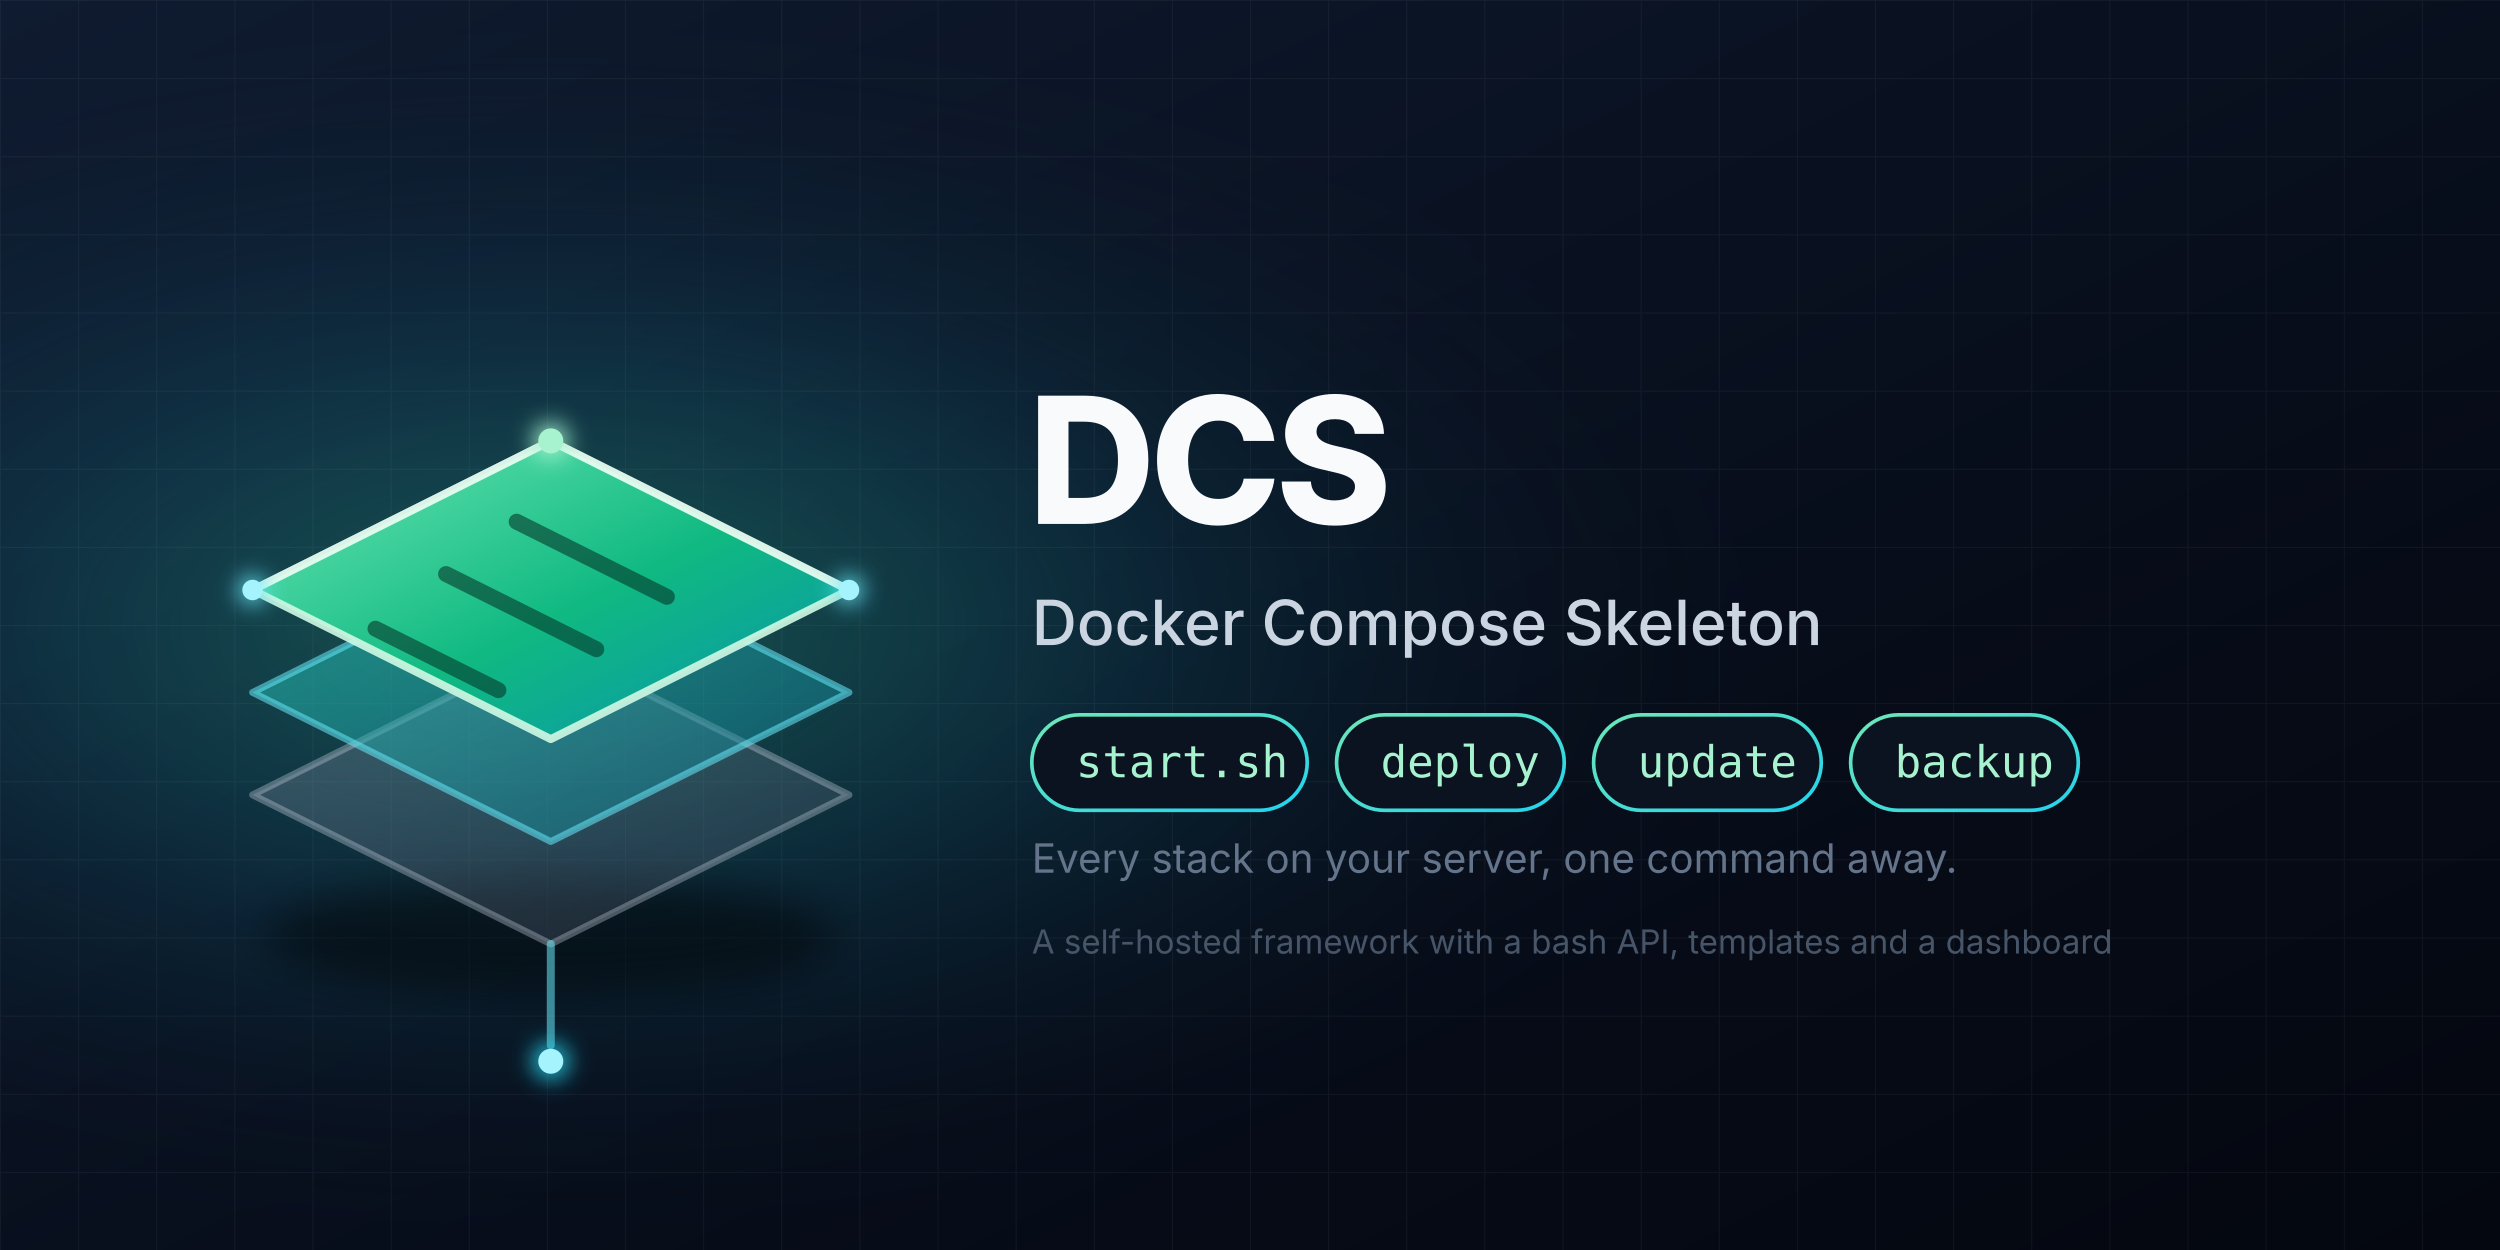
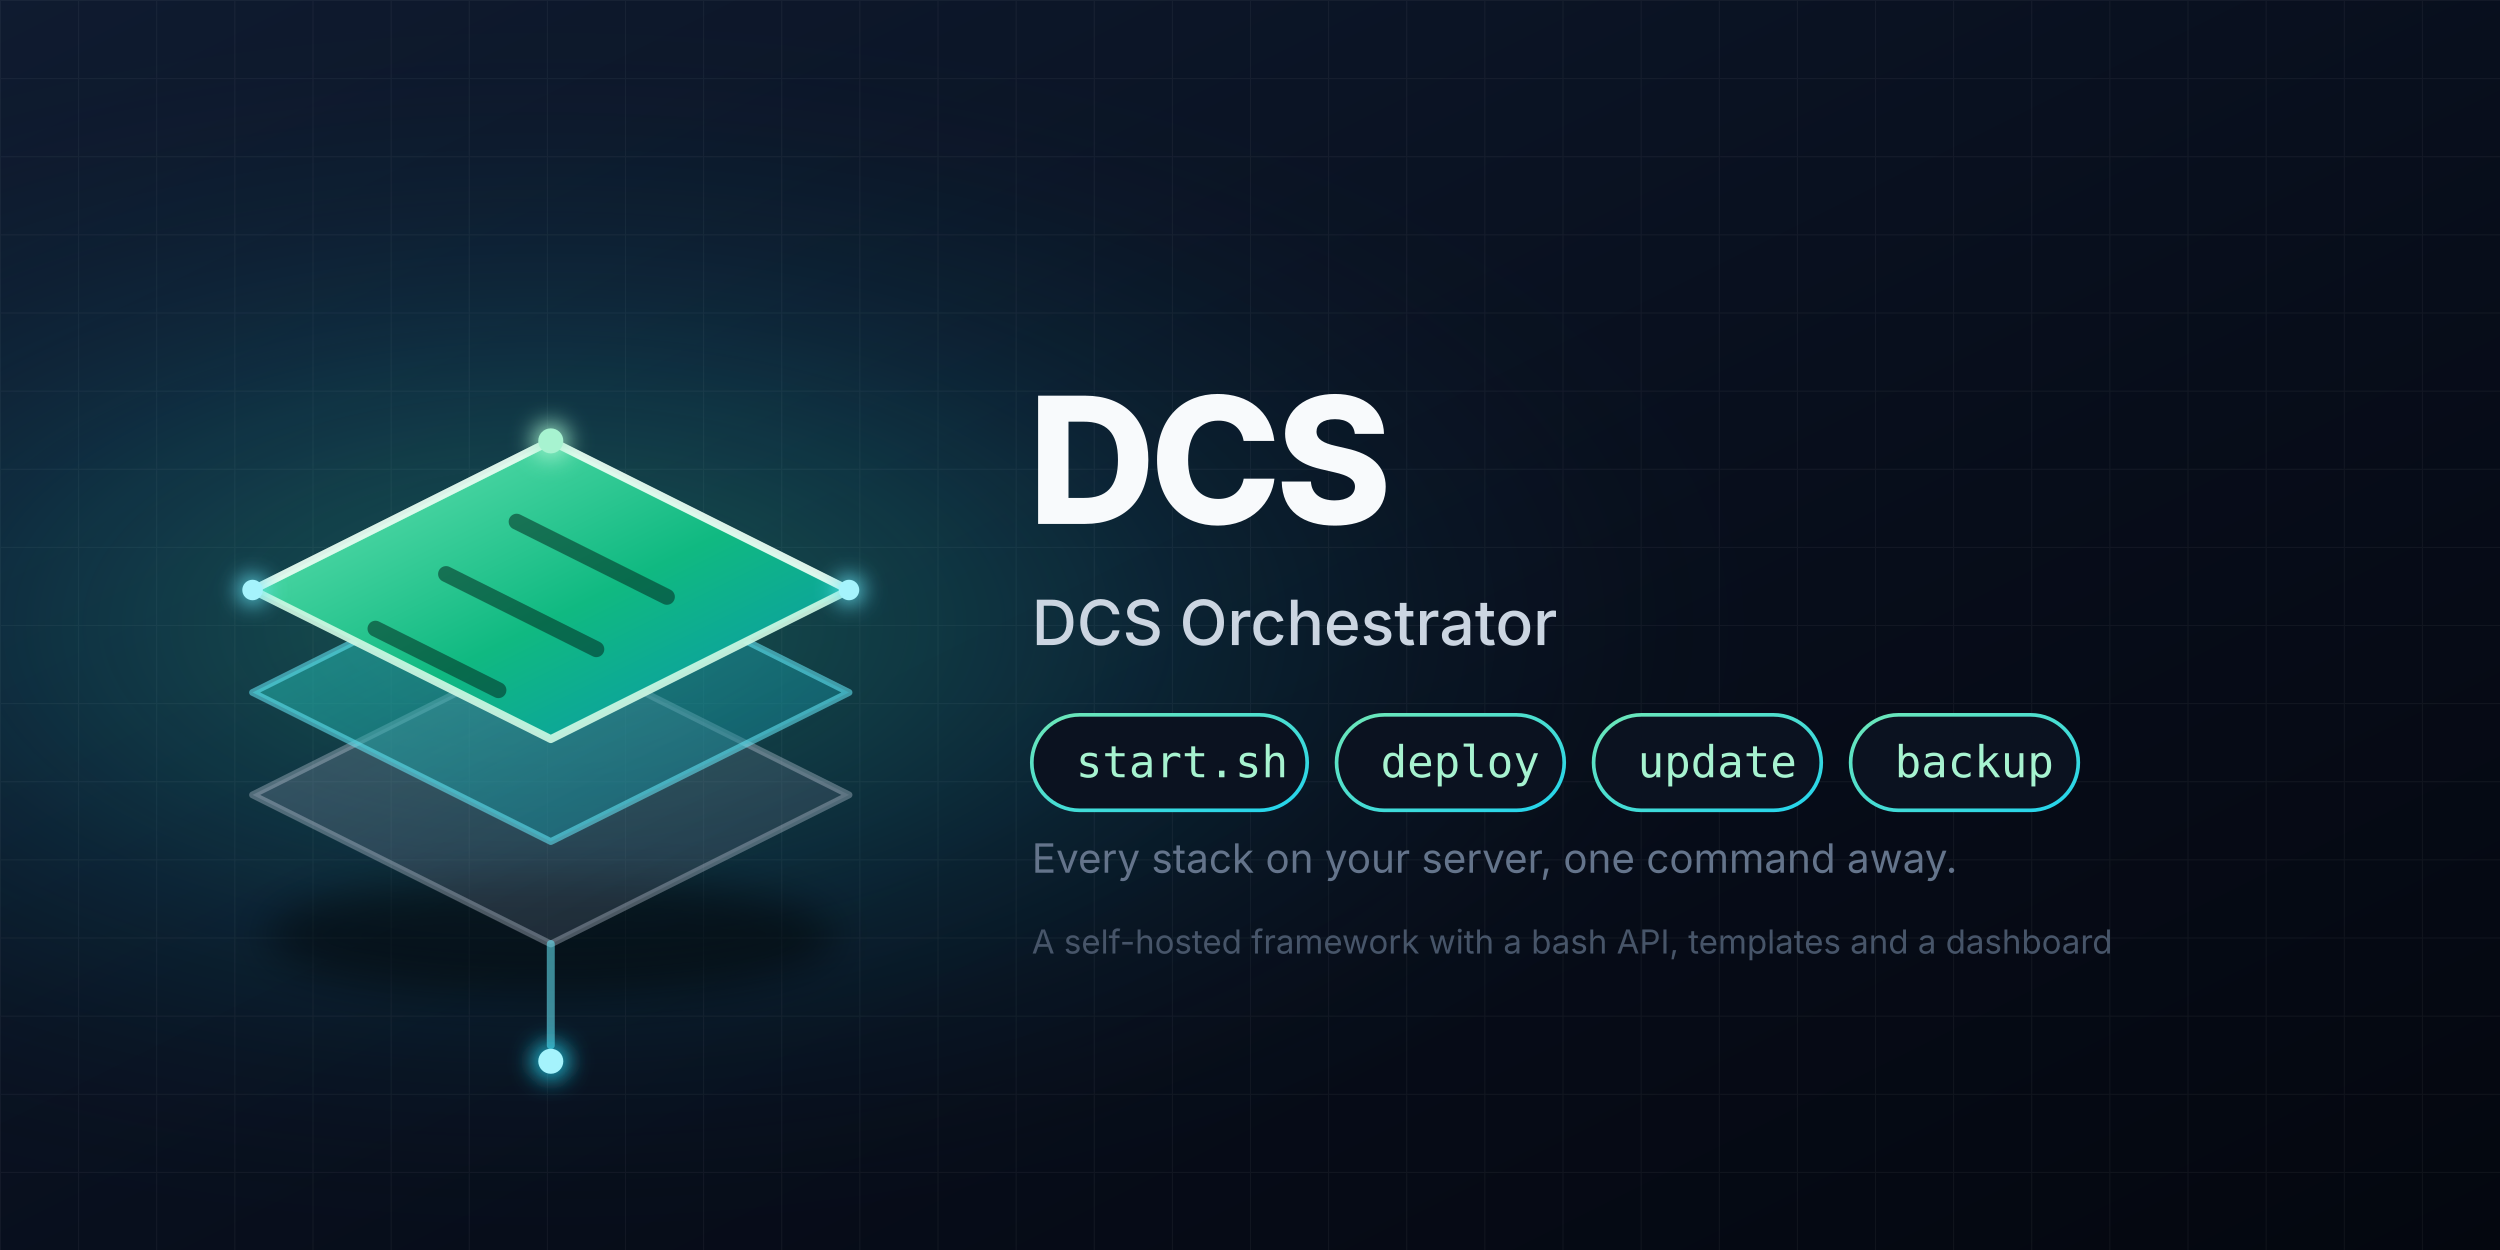
<svg xmlns="http://www.w3.org/2000/svg" viewBox="0 0 1280 640" width="1280" height="640">
  <defs>
    <linearGradient id="bg" x1="0" y1="0" x2="1" y2="1">
      <stop offset="0" stop-color="#101a2e" />
      <stop offset="1" stop-color="#050a14" />
    </linearGradient>
    <radialGradient id="glow" cx="0.32" cy="0.22" r="0.75">
      <stop offset="0" stop-color="#34d399" stop-opacity="0.32" />
      <stop offset="0.45" stop-color="#22d3ee" stop-opacity="0.10" />
      <stop offset="1" stop-color="#0b1220" stop-opacity="0" />
    </radialGradient>
    <linearGradient id="topFace" x1="0" y1="0" x2="1" y2="1">
      <stop offset="0" stop-color="#6ee7b7" />
      <stop offset="0.55" stop-color="#10b981" />
      <stop offset="1" stop-color="#0891b2" />
    </linearGradient>
    <linearGradient id="midFace" x1="0" y1="0" x2="1" y2="1">
      <stop offset="0" stop-color="#2dd4bf" stop-opacity="0.55" />
      <stop offset="1" stop-color="#0e7490" stop-opacity="0.45" />
    </linearGradient>
    <linearGradient id="lowFace" x1="0" y1="0" x2="1" y2="1">
      <stop offset="0" stop-color="#94a3b8" stop-opacity="0.32" />
      <stop offset="1" stop-color="#475569" stop-opacity="0.28" />
    </linearGradient>
    <linearGradient id="edgeLight" x1="0" y1="0" x2="0" y2="1">
      <stop offset="0" stop-color="#ffffff" stop-opacity="0.35" />
      <stop offset="1" stop-color="#ffffff" stop-opacity="0" />
    </linearGradient>
    <linearGradient id="accent" x1="0" y1="0" x2="1" y2="1">
      <stop offset="0" stop-color="#6ee7b7" />
      <stop offset="1" stop-color="#22d3ee" />
    </linearGradient>
    <linearGradient id="amber" x1="0" y1="0" x2="1" y2="1">
      <stop offset="0" stop-color="#fcd34d" />
      <stop offset="1" stop-color="#f59e0b" />
    </linearGradient>
    <linearGradient id="violet" x1="0" y1="0" x2="1" y2="1">
      <stop offset="0" stop-color="#c4b5fd" />
      <stop offset="1" stop-color="#7c3aed" />
    </linearGradient>
    <filter id="soft" x="-30%" y="-30%" width="160%" height="160%">
      <feGaussianBlur stdDeviation="18" />
    </filter>
    <filter id="dotGlow" x="-200%" y="-200%" width="500%" height="500%">
      <feGaussianBlur stdDeviation="10" />
    </filter>
    <filter id="badgeShadow" x="-30%" y="-30%" width="160%" height="160%">
      <feGaussianBlur stdDeviation="14" />
    </filter>
  </defs>
  <linearGradient id="bannerBg" x1="0" y1="0" x2="1" y2="1">
    <stop offset="0" stop-color="#0f1b30" />
    <stop offset="0.6" stop-color="#070d1a" />
    <stop offset="1" stop-color="#04070f" />
  </linearGradient>
  <radialGradient id="bannerGlow" cx="0.22" cy="0.5" r="0.5">
    <stop offset="0" stop-color="#34d399" stop-opacity="0.35" />
    <stop offset="0.5" stop-color="#22d3ee" stop-opacity="0.10" />
    <stop offset="1" stop-color="#0b1220" stop-opacity="0" />
  </radialGradient>
  <pattern id="grid" width="40" height="40" patternUnits="userSpaceOnUse">
    <path d="M40 0 H0 V40" fill="none" stroke="#ffffff" stroke-opacity="0.045" stroke-width="1" />
  </pattern>
  <rect width="1280" height="640" fill="url(#bannerBg)" />
  <rect width="1280" height="640" fill="url(#grid)" />
  <rect width="1280" height="640" fill="url(#bannerGlow)" />
  <g transform="translate(0 84) scale(0.94)">
    <g transform="translate(300 232) scale(0.62)">
      <ellipse cx="0" cy="304" rx="250" ry="52" fill="#000000" fill-opacity="0.45" filter="url(#soft)" />
      <g transform="translate(0 180)">
        <path d="M-262 0 L0 -131 L262 0 L0 131 Z" fill="url(#lowFace)" stroke="#cbd5e1" stroke-opacity="0.35" stroke-width="6" stroke-linejoin="round" />
      </g>
      <g transform="translate(0 90)">
        <path d="M-262 0 L0 -131 L262 0 L0 131 Z" fill="url(#midFace)" stroke="#67e8f9" stroke-opacity="0.55" stroke-width="6" stroke-linejoin="round" />
      </g>
      <g transform="translate(0 0)">
        <path d="M-262 0 L0 -131 L262 0 L0 131 Z" fill="url(#topFace)" stroke="#d1fae5" stroke-opacity="0.9" stroke-width="7" stroke-linejoin="round" />
        <path d="M-262 0 L0 -131 L262 0" fill="none" stroke="#ffffff" stroke-opacity="0.45" stroke-width="7" stroke-linecap="round" stroke-linejoin="round" />
        <g stroke="#022c22" stroke-opacity="0.55" stroke-width="14" stroke-linecap="round">
          <line x1="-92" y1="-14" x2="40" y2="52" />
          <line x1="-30" y1="-60" x2="102" y2="6" />
          <line x1="-154" y1="34" x2="-46" y2="88" />
        </g>
      </g>
      <circle cx="0" cy="-131" r="16" fill="#a7f3d0" filter="url(#dotGlow)" fill-opacity="0.9" />
      <circle cx="0" cy="-131" r="11" fill="#a7f3d0" />
      <circle cx="-262" cy="0" r="12" fill="#67e8f9" filter="url(#dotGlow)" />
      <circle cx="-262" cy="0" r="9" fill="#a5f3fc" />
      <circle cx="262" cy="0" r="12" fill="#67e8f9" filter="url(#dotGlow)" />
      <circle cx="262" cy="0" r="9" fill="#a5f3fc" />
      <line x1="0" y1="311" x2="0" y2="400" stroke="#67e8f9" stroke-opacity="0.55" stroke-width="7" stroke-linecap="round" />
      <circle cx="0" cy="414" r="16" fill="#22d3ee" filter="url(#dotGlow)" fill-opacity="0.9" />
      <circle cx="0" cy="414" r="11" fill="#a5f3fc" />
    </g>
    <g transform="translate(210 148)" />
    <g font-family="Inter, 'Segoe UI', Roboto, Helvetica, Arial, sans-serif" fill="#f8fafc">
      <text x="560" y="196" font-size="96" font-weight="800" letter-spacing="-3">DCS</text>
-       <text x="562" y="262" font-size="34" font-weight="500" fill="#cbd5e1">Docker Compose Skeleton</text>
+       <text x="562" y="262" font-size="34" font-weight="500" fill="#cbd5e1">DCS Orchestrator</text>
    </g>
    <g transform="translate(562 300)" font-family="'JetBrains Mono', 'Fira Mono', Menlo, Consolas, monospace" font-size="24">
      <rect x="0" y="0" width="150" height="52" rx="26" fill="#0b1220" stroke="url(#accent)" stroke-width="2" />
      <text x="24" y="34" fill="#a7f3d0">start.sh</text>
      <rect x="166" y="0" width="124" height="52" rx="26" fill="#0b1220" stroke="url(#accent)" stroke-width="2" />
      <text x="190" y="34" fill="#a7f3d0">deploy</text>
      <rect x="306" y="0" width="124" height="52" rx="26" fill="#0b1220" stroke="url(#accent)" stroke-width="2" />
      <text x="330" y="34" fill="#a7f3d0">update</text>
      <rect x="446" y="0" width="124" height="52" rx="26" fill="#0b1220" stroke="url(#accent)" stroke-width="2" />
      <text x="470" y="34" fill="#a7f3d0">backup</text>
    </g>
    <g transform="translate(562 386)" font-family="Inter, 'Segoe UI', Roboto, Helvetica, Arial, sans-serif" font-size="22" fill="#64748b">
      <text x="0" y="0">Every stack on your server, one command away.</text>
    </g>
    <g transform="translate(562 430)" font-family="Inter, 'Segoe UI', Roboto, Helvetica, Arial, sans-serif" font-size="18" fill="#475569">
      <text x="0" y="0">A self-hosted framework with a bash API, templates and a dashboard</text>
    </g>
  </g>
</svg>
